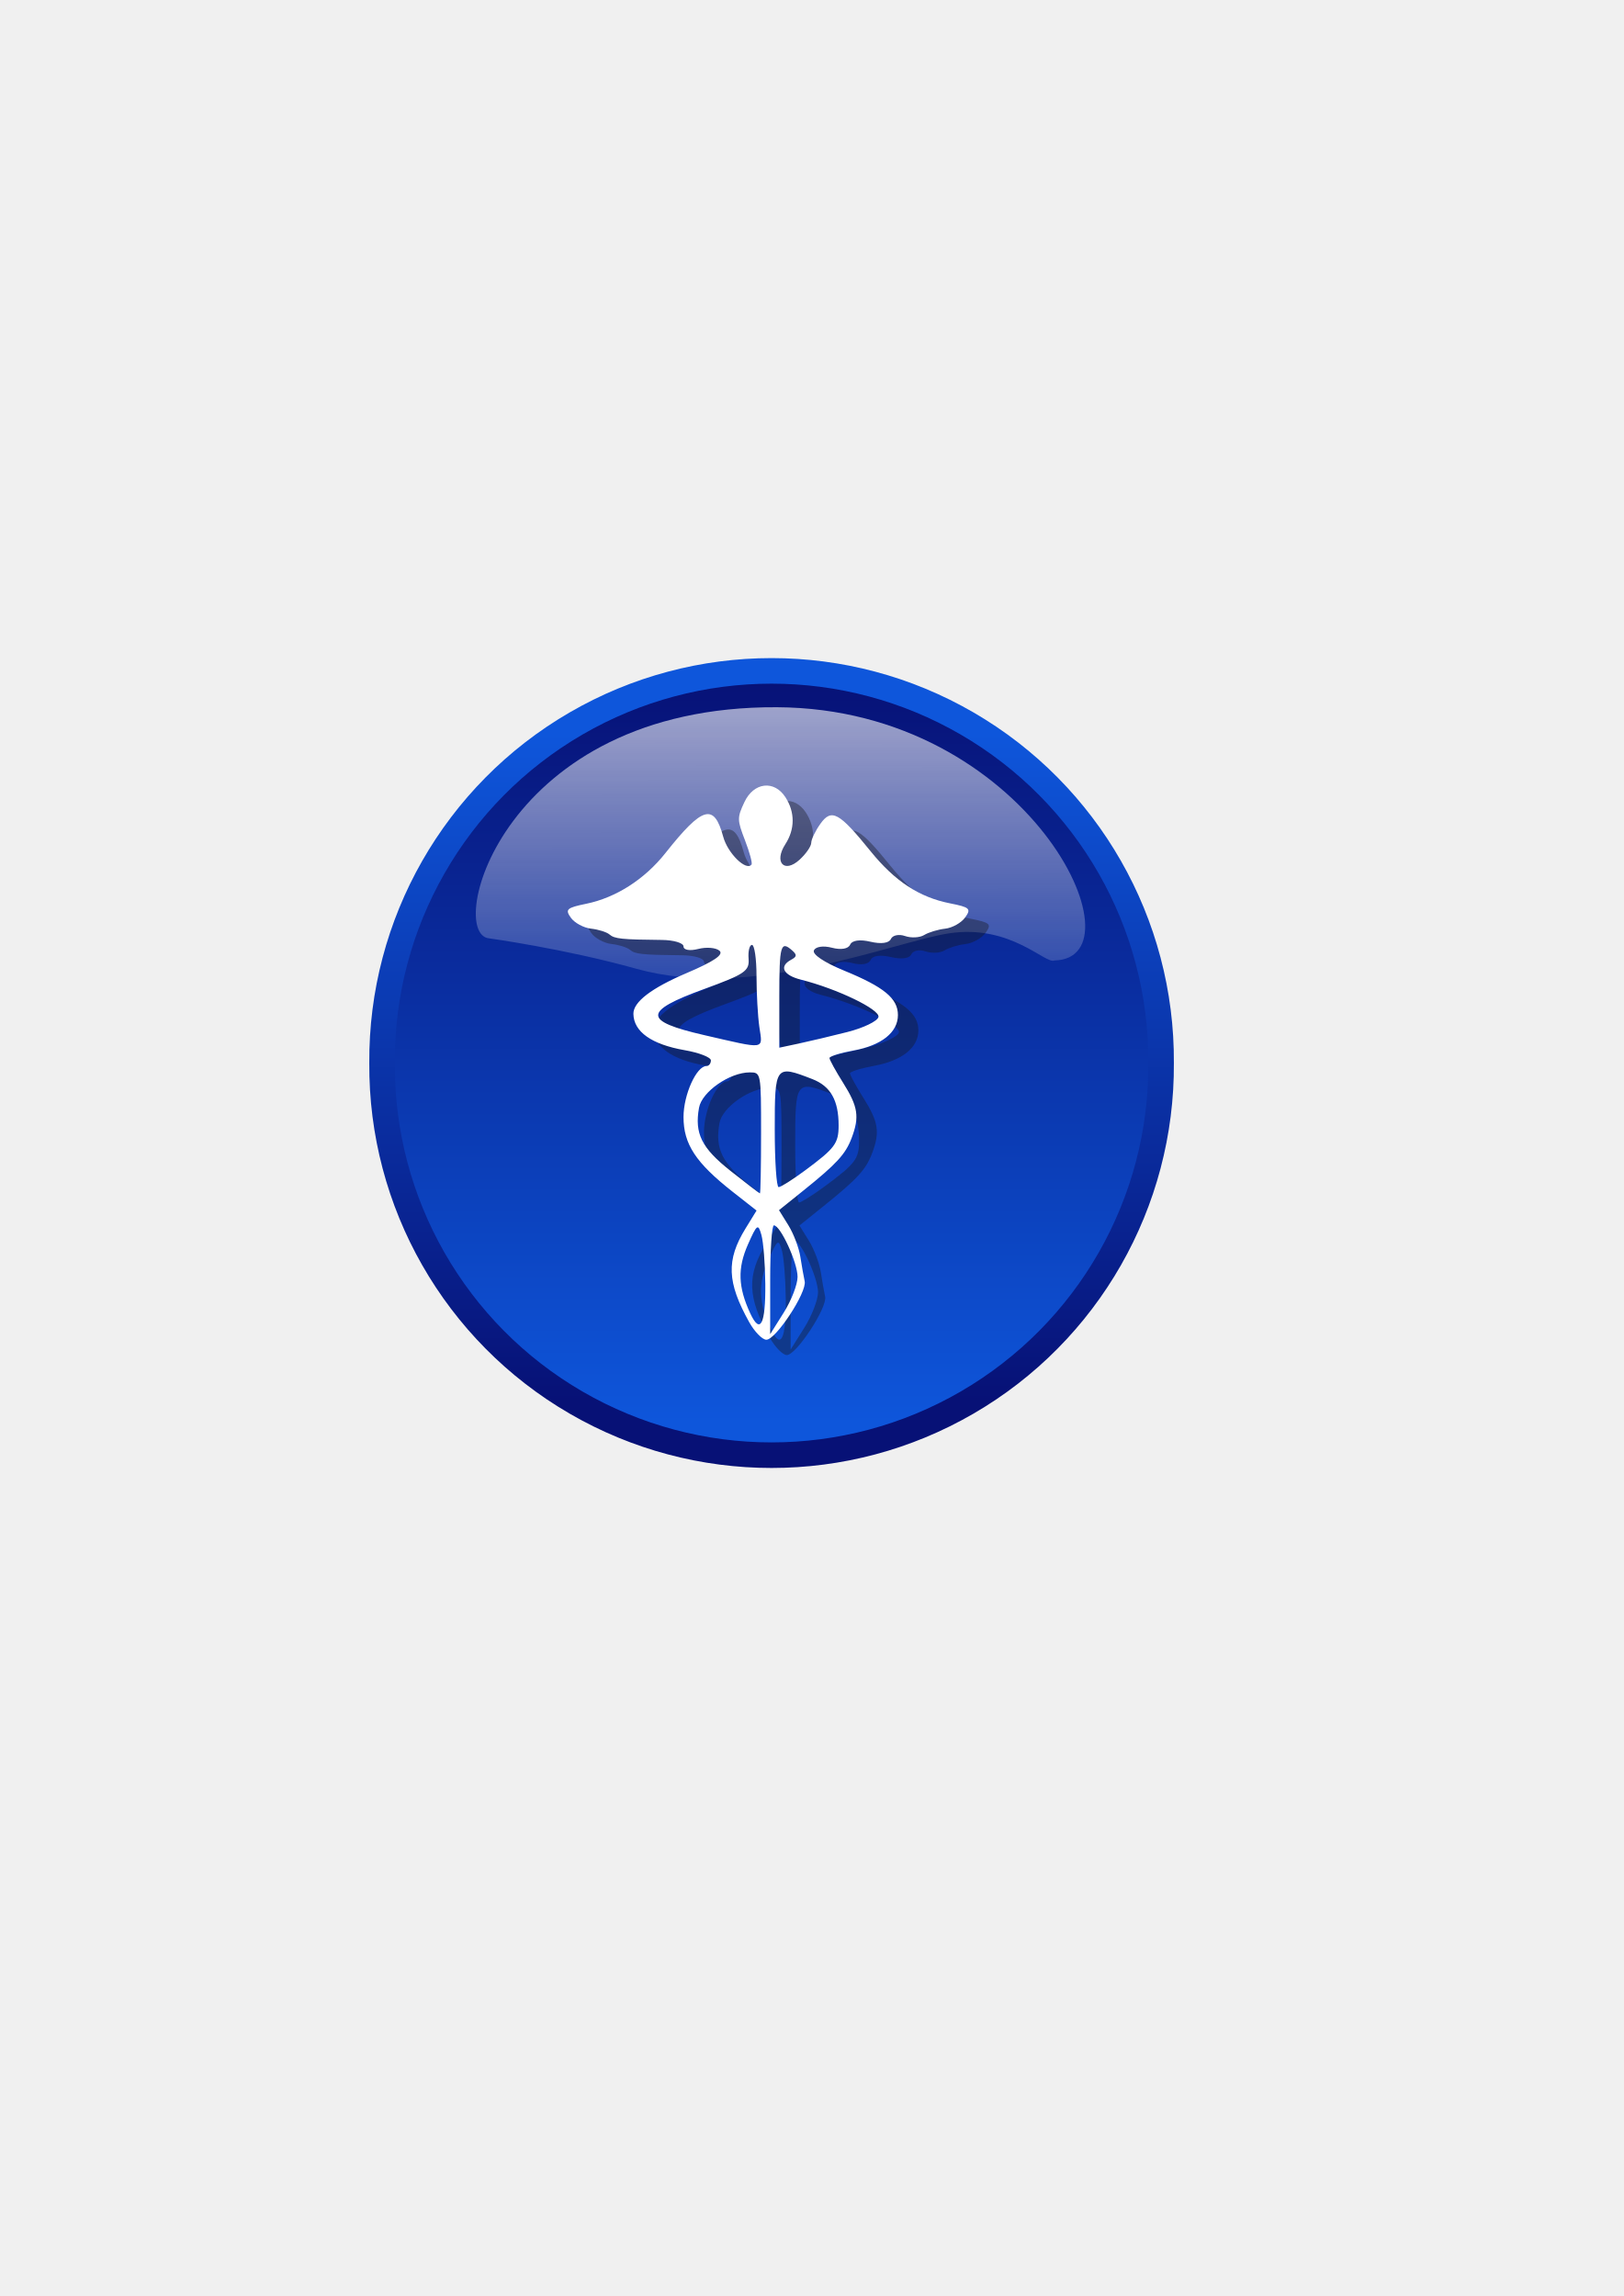
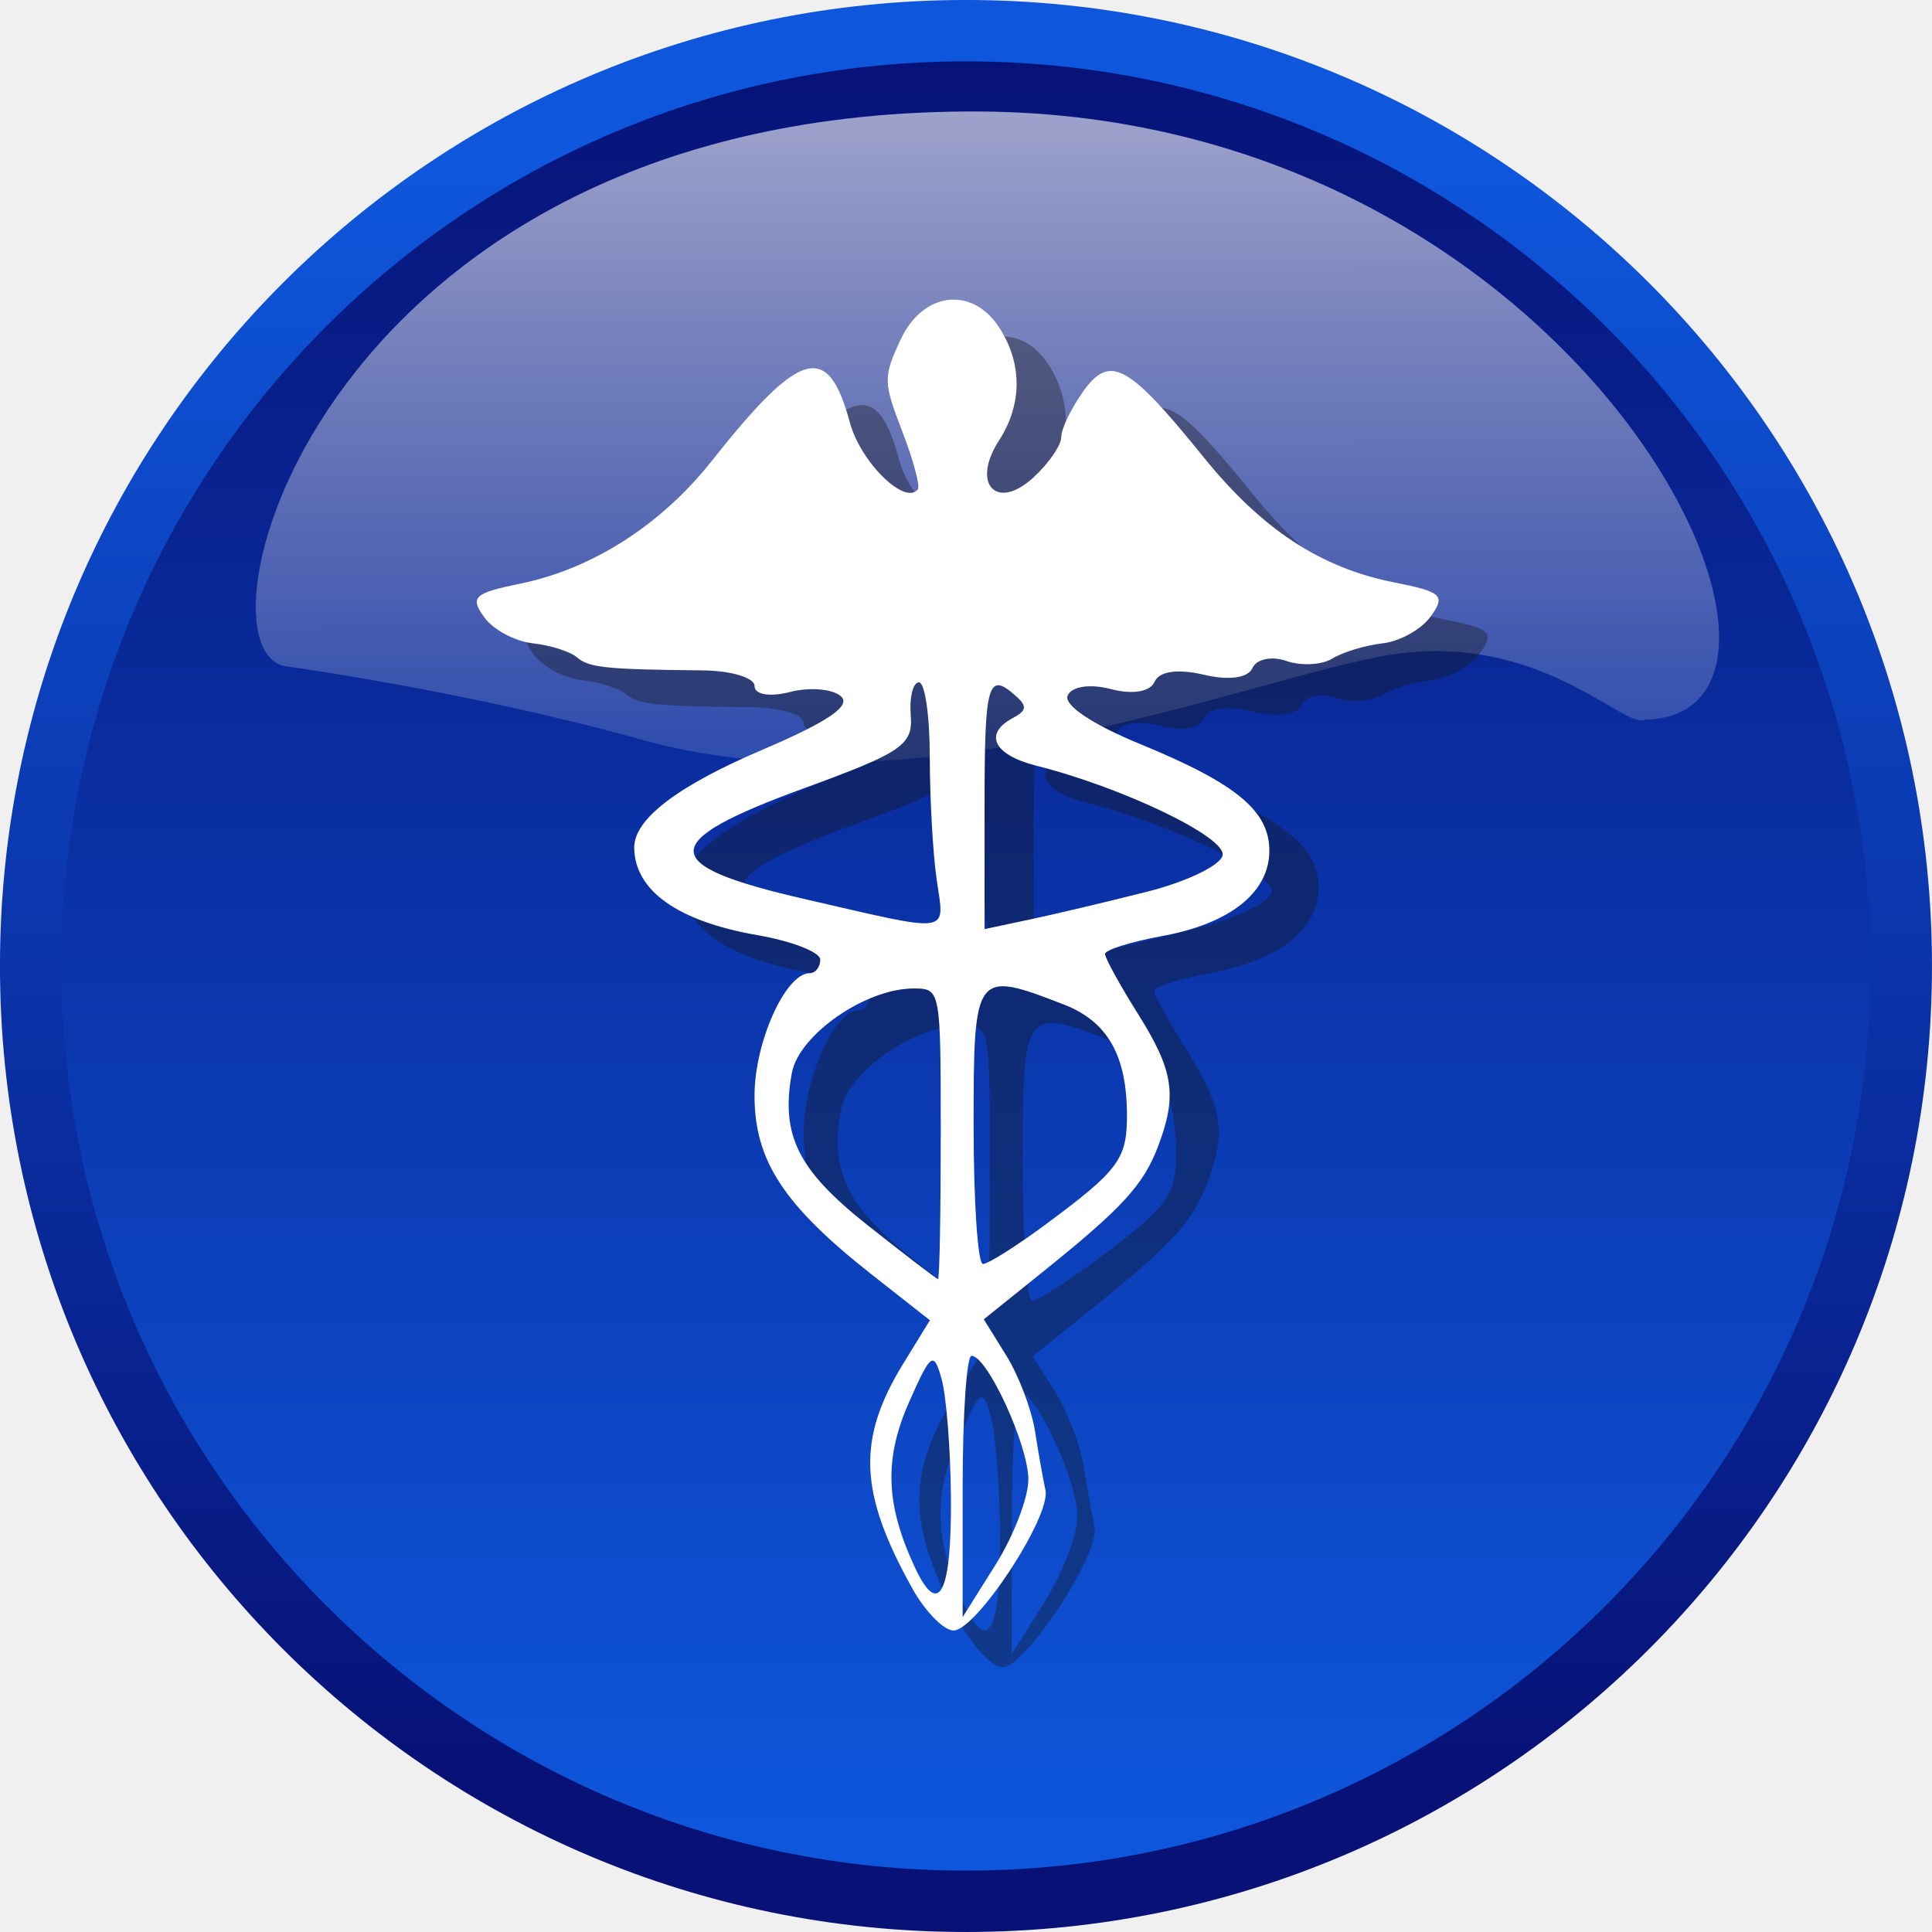
- <svg xmlns="http://www.w3.org/2000/svg" xmlns:xlink="http://www.w3.org/1999/xlink" width="210mm" height="297mm" id="svg1">
+ <svg xmlns="http://www.w3.org/2000/svg" xmlns:xlink="http://www.w3.org/1999/xlink" width="393.307" height="393.307" id="svg1" version="1.1">
  <defs id="defs3">
    <linearGradient id="linearGradient1891">
      <stop style="stop-color:#d5bb00;stop-opacity:1;" offset="0" id="stop1892" />
      <stop style="stop-color:#d59c00;stop-opacity:1;" offset="1" id="stop1893" />
    </linearGradient>
    <linearGradient gradientTransform="matrix(1.5539,0,0,0.643542,-1032.482,-655.0804)" gradientUnits="userSpaceOnUse" id="linearGradient1078" x1="213.828" x2="214.592" xlink:href="#linearGradient1702" y1="183.484" y2="463.473" />
    <linearGradient gradientUnits="userSpaceOnUse" id="linearGradient1077" x1="522.942" x2="522.942" xlink:href="#linearGradient1697" y1="469.499" y2="505.084" />
    <linearGradient gradientUnits="userSpaceOnUse" id="linearGradient1076" x1="520.572" x2="520.572" xlink:href="#linearGradient1697" y1="506.287" y2="466.279" />
    <radialGradient cx="522.895" cy="481.866" fx="522.899" fy="473.033" gradientUnits="userSpaceOnUse" id="radialGradient1706" r="15.301" xlink:href="#linearGradient1702" />
    <linearGradient id="linearGradient1697">
      <stop id="stop1698" offset="0" style="stop-color:#0e56db;stop-opacity:1;" />
      <stop id="stop1699" offset="1" style="stop-color:#071176;stop-opacity:1;" />
    </linearGradient>
    <linearGradient id="linearGradient1702">
      <stop id="stop1703" offset="0" style="stop-color:#ffffff;stop-opacity:0.691;" />
      <stop id="stop1704" offset="1" style="stop-color:#ffffff;stop-opacity:0;" />
    </linearGradient>
  </defs>
-   <g id="layer1" />
-   <g id="g1888" transform="translate(1075.371,877.763)">
-     <path d="M 544.066 487.062 A 20.784 20.784 0 1 1  502.499,487.062 A 20.784 20.784 0 1 1  544.066 487.062 z" id="path1070" style="fill:url(#linearGradient1076);fill-opacity:1;fill-rule:nonzero;stroke:url(#linearGradient1077);stroke-width:1.364;stroke-linecap:round;stroke-linejoin:round;stroke-miterlimit:4;stroke-dashoffset:0;stroke-opacity:1" transform="matrix(9.161179,0,0,9.161179,-5492.090,-4820.105)" />
-     <path d="M -559.891,-408.194 C -515.524,-409.161 -572.291,-531.347 -695.572,-531.997 C -830.133,-532.684 -857.668,-421.036 -836.291,-419 C -836.291,-419 -799.427,-413.937 -764.352,-404.144 C -707.879,-388.213 -638.802,-417.213 -611.583,-421.427 C -581.24,-426.125 -564.209,-406.035 -559.891,-408.194 z " id="path1713" style="opacity:0.9;fill:url(#linearGradient1078);fill-opacity:1;fill-rule:evenodd;stroke:none;stroke-width:0.25pt;stroke-linecap:butt;stroke-linejoin:miter;stroke-opacity:1" />
+   <g id="layer1" transform="translate(-180.5129,-323.0689)" />
+   <g id="g1888" transform="translate(894.8581,554.6941)">
+     <path d="m 544.066,487.062 c 0,11.479 -9.305,20.784 -20.784,20.784 -11.479,0 -20.784,-9.305 -20.784,-20.784 0,-11.479 9.305,-20.784 20.784,-20.784 11.479,0 20.784,9.305 20.784,20.784 z" id="path1070" style="fill:url(#linearGradient1076);fill-opacity:1;fill-rule:nonzero;stroke:url(#linearGradient1077);stroke-width:1.364;stroke-linecap:round;stroke-linejoin:round;stroke-miterlimit:4;stroke-opacity:1;stroke-dashoffset:0" transform="matrix(9.161179,0,0,9.161179,-5492.09,-4820.105)" />
+     <path d="m -559.891,-408.194 c 44.367,-0.967 -12.4,-123.153 -135.681,-123.803 -134.562,-0.687 -162.096,110.961 -140.719,112.997 0,0 36.864,5.063 71.94,14.856 56.473,15.931 125.549,-13.069 152.769,-17.284 30.343,-4.698 47.373,15.392 51.692,13.233 z" id="path1713" style="opacity:0.9;fill:url(#linearGradient1078);fill-opacity:1;fill-rule:evenodd;stroke:none" />
  </g>
-   <path d="M 376.234,653.928 C 365.355,634.398 364.928,623.559 374.428,608.109 L 379.819,599.342 L 368.1,590.13 C 350.094,575.976 344.117,566.875 344.117,553.613 C 344.117,542.706 350.438,528.68 355.354,528.68 C 356.532,528.68 357.497,527.439 357.497,525.923 C 357.497,524.407 351.727,522.162 344.675,520.934 C 328.523,518.122 319.763,511.92 319.623,503.195 C 319.529,497.374 328.367,490.598 345.673,483.221 C 359.011,477.536 363.876,474.23 361.714,472.32 C 360.008,470.812 355.35,470.412 351.364,471.432 C 347.194,472.498 344.117,471.982 344.117,470.214 C 344.117,468.525 339.351,467.097 333.525,467.041 C 313.817,466.85 310.397,466.493 307.934,464.365 C 306.582,463.197 302.523,461.918 298.915,461.521 C 295.307,461.124 290.869,458.723 289.052,456.184 C 286.135,452.108 287.009,451.311 296.537,449.359 C 311.091,446.376 325.112,437.396 335.305,424.529 C 353.473,401.592 359.052,400.022 363.526,416.587 C 365.707,424.658 374.75,433.541 377.367,430.181 C 377.87,429.534 376.439,424.22 374.185,418.373 C 370.311,408.319 370.294,407.303 373.878,399.658 C 378.435,389.94 388.426,388.752 393.944,397.273 C 398.658,404.551 398.641,412.901 393.897,420.226 C 388.171,429.068 393.342,434.688 400.865,427.8 C 403.994,424.935 406.555,421.221 406.555,419.547 C 406.555,417.873 408.584,413.666 411.065,410.199 C 416.484,402.627 420.201,404.669 435.543,423.648 C 447.4,438.316 459.342,446.166 474.306,449.129 C 484.081,451.065 484.846,451.773 481.781,456.055 C 479.904,458.678 475.506,461.144 472.007,461.533 C 468.509,461.923 463.889,463.32 461.74,464.637 C 459.591,465.954 455.387,466.174 452.399,465.126 C 449.411,464.078 446.3,464.727 445.486,466.568 C 444.584,468.606 440.696,469.134 435.543,467.917 C 430.293,466.678 426.505,467.222 425.564,469.351 C 424.652,471.411 421.099,472.01 416.671,470.849 C 412.437,469.739 408.685,470.295 407.863,472.154 C 407.002,474.101 412.902,478.049 422.659,482.054 C 442.183,490.069 448.923,495.637 448.923,503.752 C 448.923,512.228 440.966,518.579 427.181,521.105 C 420.742,522.285 415.474,523.937 415.474,524.775 C 415.474,525.613 418.484,531.09 422.164,536.946 C 429.45,548.542 430.212,553.555 426.27,563.94 C 423.275,571.829 418.991,576.486 402.647,589.622 L 390.792,599.149 L 395.389,606.556 C 397.918,610.629 400.544,617.56 401.227,621.957 C 401.909,626.354 402.862,631.735 403.345,633.916 C 404.531,639.274 389.12,662.713 384.554,662.497 C 382.55,662.402 378.806,658.546 376.234,653.928 z M 399.865,631.751 C 399.865,624.796 391.492,606.581 388.296,606.581 C 387.3,606.581 386.485,618.549 386.485,633.176 L 386.485,659.77 L 393.175,649.123 C 396.854,643.268 399.865,635.45 399.865,631.751 z M 384.099,635.22 C 384.013,625.467 383.153,614.683 382.19,611.255 C 380.587,605.557 380.023,605.958 375.608,615.929 C 370.467,627.54 370.765,636.705 376.7,649.526 C 381.628,660.17 384.274,655.053 384.099,635.22 z M 382.026,561.398 C 382.026,531.964 381.994,531.796 376.496,531.796 C 366.692,531.796 353.101,541.258 351.7,549.059 C 349.431,561.696 352.95,568.758 367.107,579.971 C 374.699,585.984 381.162,590.926 381.468,590.953 C 381.775,590.979 382.026,577.68 382.026,561.398 z M 403.435,579.795 C 418.201,568.859 419.934,566.539 419.934,557.696 C 419.934,545.452 416.002,538.526 407.086,535.066 C 388.938,528.023 388.715,528.323 388.715,559.84 C 388.715,575.265 389.569,587.885 390.613,587.885 C 391.657,587.885 397.427,584.244 403.435,579.795 z M 381.189,509.594 C 380.423,504.239 379.796,493.021 379.796,484.666 C 379.796,476.311 378.804,469.476 377.592,469.476 C 376.38,469.476 375.627,472.5 375.92,476.196 C 376.396,482.224 374.15,483.757 354.152,491.055 C 324.252,501.966 324.252,506.679 354.152,513.552 C 384.83,520.605 382.808,520.901 381.189,509.594 z M 424.211,512.055 C 432.082,510.059 438.919,506.759 439.403,504.721 C 440.272,501.065 419.185,490.897 401.537,486.463 C 392.806,484.269 390.672,479.97 396.707,476.734 C 399.551,475.209 399.659,474.327 397.264,472.206 C 391.615,467.201 390.945,469.573 390.945,494.595 L 390.945,519.714 L 400.422,517.699 C 405.635,516.59 416.339,514.051 424.211,512.055 z " id="path1912" style="opacity:0.378;fill:#161618;fill-opacity:1;fill-rule:nonzero" />
-   <path d="M 366.234,646.428 C 355.355,626.898 354.928,616.059 364.428,600.609 L 369.819,591.842 L 358.1,582.63 C 340.094,568.476 334.117,559.375 334.117,546.113 C 334.117,535.206 340.438,521.18 345.354,521.18 C 346.532,521.18 347.497,519.939 347.497,518.423 C 347.497,516.907 341.727,514.662 334.675,513.434 C 318.523,510.622 309.763,504.42 309.623,495.695 C 309.529,489.874 318.367,483.098 335.673,475.721 C 349.011,470.036 353.876,466.73 351.714,464.82 C 350.008,463.312 345.35,462.912 341.364,463.932 C 337.194,464.998 334.117,464.482 334.117,462.714 C 334.117,461.025 329.351,459.597 323.525,459.541 C 303.817,459.35 300.397,458.993 297.934,456.865 C 296.582,455.697 292.523,454.418 288.915,454.021 C 285.307,453.624 280.869,451.223 279.052,448.684 C 276.135,444.608 277.009,443.811 286.537,441.859 C 301.091,438.876 315.112,429.896 325.305,417.029 C 343.473,394.092 349.052,392.522 353.526,409.087 C 355.707,417.158 364.75,426.041 367.367,422.681 C 367.87,422.034 366.439,416.72 364.185,410.873 C 360.311,400.819 360.294,399.803 363.878,392.158 C 368.435,382.44 378.426,381.252 383.944,389.773 C 388.658,397.051 388.641,405.401 383.897,412.726 C 378.171,421.568 383.342,427.188 390.865,420.3 C 393.994,417.435 396.555,413.721 396.555,412.047 C 396.555,410.373 398.584,406.166 401.065,402.699 C 406.484,395.127 410.201,397.169 425.543,416.148 C 437.4,430.816 449.342,438.666 464.306,441.629 C 474.081,443.565 474.846,444.273 471.781,448.555 C 469.904,451.178 465.506,453.644 462.007,454.033 C 458.509,454.423 453.889,455.82 451.74,457.137 C 449.591,458.454 445.387,458.674 442.399,457.626 C 439.411,456.578 436.3,457.227 435.486,459.068 C 434.584,461.106 430.696,461.634 425.543,460.417 C 420.293,459.178 416.505,459.722 415.564,461.851 C 414.652,463.911 411.099,464.51 406.671,463.349 C 402.437,462.239 398.685,462.795 397.863,464.654 C 397.002,466.601 402.902,470.549 412.659,474.554 C 432.183,482.569 438.923,488.137 438.923,496.252 C 438.923,504.728 430.966,511.079 417.181,513.605 C 410.742,514.785 405.474,516.437 405.474,517.275 C 405.474,518.113 408.484,523.59 412.164,529.446 C 419.45,541.042 420.212,546.055 416.27,556.44 C 413.275,564.329 408.991,568.986 392.647,582.122 L 380.792,591.649 L 385.389,599.056 C 387.918,603.129 390.544,610.06 391.227,614.457 C 391.909,618.854 392.862,624.235 393.345,626.416 C 394.531,631.774 379.12,655.213 374.554,654.997 C 372.55,654.902 368.806,651.046 366.234,646.428 z M 389.865,624.251 C 389.865,617.296 381.492,599.081 378.296,599.081 C 377.3,599.081 376.485,611.049 376.485,625.676 L 376.485,652.27 L 383.175,641.623 C 386.854,635.768 389.865,627.95 389.865,624.251 z M 374.099,627.72 C 374.013,617.967 373.153,607.183 372.19,603.755 C 370.587,598.057 370.023,598.458 365.608,608.429 C 360.467,620.04 360.765,629.205 366.7,642.026 C 371.628,652.67 374.274,647.553 374.099,627.72 z M 372.026,553.898 C 372.026,524.464 371.994,524.296 366.496,524.296 C 356.692,524.296 343.101,533.758 341.7,541.559 C 339.431,554.196 342.95,561.258 357.107,572.471 C 364.699,578.484 371.162,583.426 371.468,583.453 C 371.775,583.479 372.026,570.18 372.026,553.898 z M 393.435,572.295 C 408.201,561.359 409.934,559.039 409.934,550.196 C 409.934,537.952 406.002,531.026 397.086,527.566 C 378.938,520.523 378.715,520.823 378.715,552.34 C 378.715,567.765 379.569,580.385 380.613,580.385 C 381.657,580.385 387.427,576.744 393.435,572.295 z M 371.189,502.094 C 370.423,496.739 369.796,485.521 369.796,477.166 C 369.796,468.811 368.804,461.976 367.592,461.976 C 366.38,461.976 365.627,465 365.92,468.696 C 366.396,474.724 364.15,476.257 344.152,483.555 C 314.252,494.466 314.252,499.179 344.152,506.052 C 374.83,513.105 372.808,513.401 371.189,502.094 z M 414.211,504.555 C 422.082,502.559 428.919,499.259 429.403,497.221 C 430.272,493.565 409.185,483.397 391.537,478.963 C 382.806,476.769 380.672,472.47 386.707,469.234 C 389.551,467.709 389.659,466.827 387.264,464.706 C 381.615,459.701 380.945,462.073 380.945,487.095 L 380.945,512.214 L 390.422,510.199 C 395.635,509.09 406.339,506.551 414.211,504.555 z " id="path1103" style="fill:#ffffff;fill-opacity:1;fill-rule:nonzero;" />
+   <path d="m 195.721,330.859 c -10.879,-19.53 -11.306,-30.369 -1.806,-45.819 l 5.391,-8.768 -11.719,-9.212 c -18.006,-14.154 -23.983,-23.255 -23.983,-36.517 0,-10.907 6.321,-24.933 11.236,-24.933 1.179,0 2.143,-1.241 2.143,-2.757 0,-1.516 -5.77,-3.762 -12.822,-4.989 -16.152,-2.812 -24.911,-9.014 -25.052,-17.738 -0.094,-5.821 8.744,-12.598 26.051,-19.974 13.337,-5.685 18.202,-8.991 16.041,-10.901 -1.706,-1.508 -6.364,-1.908 -10.35,-0.888 -4.171,1.067 -7.247,0.55 -7.247,-1.218 0,-1.689 -4.766,-3.117 -10.592,-3.173 -19.708,-0.191 -23.128,-0.548 -25.592,-2.676 -1.352,-1.168 -5.41,-2.447 -9.018,-2.844 -3.608,-0.397 -8.046,-2.798 -9.863,-5.337 -2.917,-4.077 -2.044,-4.874 7.484,-6.826 14.554,-2.982 28.576,-11.962 38.768,-24.83 18.168,-22.937 23.747,-24.507 28.222,-7.942 2.18,8.072 11.224,16.954 13.84,13.594 0.504,-0.647 -0.928,-5.96 -3.181,-11.808 -3.875,-10.054 -3.891,-11.07 -0.307,-18.715 4.557,-9.718 14.548,-10.906 20.066,-2.385 4.714,7.278 4.696,15.628 -0.048,22.953 -5.726,8.841 -0.554,14.462 6.968,7.574 3.129,-2.865 5.689,-6.579 5.689,-8.253 0,-1.674 2.03,-5.881 4.511,-9.348 5.419,-7.572 9.135,-5.531 24.478,13.449 11.857,14.667 23.799,22.517 38.762,25.481 9.776,1.936 10.54,2.644 7.476,6.926 -1.877,2.623 -6.275,5.088 -9.774,5.478 -3.498,0.39 -8.119,1.786 -10.268,3.103 -2.149,1.317 -6.352,1.537 -9.34,0.489 -2.988,-1.048 -6.099,-0.399 -6.914,1.442 -0.902,2.038 -4.789,2.566 -9.942,1.35 -5.25,-1.239 -9.038,-0.695 -9.98,1.434 -0.911,2.06 -4.465,2.659 -8.893,1.498 -4.234,-1.11 -7.985,-0.554 -8.808,1.305 -0.861,1.947 5.039,5.895 14.796,9.9 19.523,8.015 26.263,13.583 26.263,21.698 0,8.476 -7.957,14.827 -21.742,17.353 -6.439,1.18 -11.707,2.832 -11.707,3.67 0,0.838 3.01,6.315 6.69,12.171 7.286,11.596 8.048,16.609 4.106,26.994 -2.995,7.889 -7.278,12.546 -23.623,25.681 l -11.855,9.527 4.597,7.407 c 2.528,4.074 5.155,11.004 5.837,15.401 0.682,4.397 1.635,9.779 2.118,11.959 1.186,5.358 -14.225,28.797 -18.792,28.581 -2.004,-0.095 -5.748,-3.951 -8.32,-8.569 z m 23.631,-22.177 c 0,-6.954 -8.372,-25.17 -11.569,-25.17 -0.996,0 -1.811,11.968 -1.811,26.595 l 0,26.595 6.69,-10.647 c 3.679,-5.856 6.69,-13.674 6.69,-17.373 z m -15.766,3.47 c -0.086,-9.753 -0.945,-20.538 -1.909,-23.965 -1.602,-5.698 -2.166,-5.297 -6.582,4.674 -5.141,11.611 -4.843,20.776 1.092,33.597 4.928,10.644 7.574,5.527 7.399,-14.305 z m -2.073,-73.822 c 0,-29.434 -0.032,-29.602 -5.53,-29.602 -9.804,0 -23.394,9.462 -24.796,17.263 -2.27,12.637 1.25,19.698 15.407,30.912 7.592,6.014 14.055,10.955 14.361,10.982 0.307,0.026 0.558,-13.273 0.558,-29.554 z m 21.409,18.396 c 14.766,-10.935 16.499,-13.256 16.499,-22.099 0,-12.244 -3.932,-19.17 -12.848,-22.63 -18.148,-7.043 -18.37,-6.743 -18.37,24.775 0,15.424 0.854,28.044 1.898,28.044 1.044,0 6.814,-3.641 12.822,-8.09 z m -22.246,-70.2 c -0.767,-5.356 -1.394,-16.573 -1.394,-24.928 0,-8.355 -0.992,-15.191 -2.204,-15.191 -1.212,0 -1.965,3.024 -1.672,6.721 0.476,6.028 -1.77,7.561 -21.768,14.858 -29.9,10.911 -29.9,15.624 0,22.498 30.678,7.053 28.656,7.349 27.038,-3.958 z m 43.021,2.46 c 7.871,-1.996 14.708,-5.296 15.192,-7.334 0.869,-3.657 -20.218,-13.824 -37.866,-18.258 -8.731,-2.194 -10.866,-6.493 -4.83,-9.729 2.844,-1.525 2.952,-2.407 0.558,-4.529 -5.65,-5.004 -6.319,-2.632 -6.319,22.389 l 0,25.119 9.477,-2.015 c 5.212,-1.108 15.917,-3.648 23.789,-5.644 z" id="path1912" style="opacity:0.378;fill:#161618;fill-opacity:1;fill-rule:nonzero" />
+   <path d="m 185.721,323.359 c -10.879,-19.53 -11.306,-30.369 -1.806,-45.819 l 5.391,-8.768 -11.719,-9.212 c -18.006,-14.154 -23.983,-23.255 -23.983,-36.517 0,-10.907 6.321,-24.933 11.236,-24.933 1.179,0 2.143,-1.241 2.143,-2.757 0,-1.516 -5.77,-3.762 -12.822,-4.989 -16.152,-2.812 -24.911,-9.014 -25.052,-17.738 -0.094,-5.821 8.744,-12.598 26.051,-19.974 13.337,-5.685 18.202,-8.991 16.041,-10.901 -1.706,-1.508 -6.364,-1.908 -10.35,-0.888 -4.171,1.067 -7.247,0.55 -7.247,-1.218 0,-1.689 -4.766,-3.117 -10.592,-3.173 -19.708,-0.191 -23.128,-0.548 -25.592,-2.676 -1.352,-1.168 -5.41,-2.447 -9.018,-2.844 -3.608,-0.397 -8.046,-2.798 -9.863,-5.337 -2.917,-4.077 -2.044,-4.874 7.484,-6.826 14.554,-2.982 28.576,-11.962 38.768,-24.83 18.168,-22.937 23.747,-24.507 28.222,-7.942 2.18,8.072 11.224,16.954 13.84,13.594 0.504,-0.647 -0.928,-5.96 -3.181,-11.808 -3.875,-10.054 -3.891,-11.07 -0.307,-18.715 4.557,-9.718 14.548,-10.906 20.066,-2.385 4.714,7.278 4.696,15.628 -0.048,22.953 -5.726,8.841 -0.554,14.462 6.968,7.574 3.129,-2.865 5.689,-6.579 5.689,-8.253 0,-1.674 2.03,-5.881 4.511,-9.348 5.419,-7.572 9.135,-5.531 24.478,13.449 11.857,14.667 23.799,22.517 38.762,25.481 9.776,1.936 10.54,2.644 7.476,6.926 -1.877,2.623 -6.275,5.088 -9.774,5.478 -3.498,0.39 -8.119,1.786 -10.268,3.103 -2.149,1.317 -6.352,1.537 -9.34,0.489 -2.988,-1.048 -6.099,-0.399 -6.914,1.442 -0.902,2.038 -4.789,2.566 -9.942,1.35 -5.25,-1.239 -9.038,-0.695 -9.98,1.434 -0.911,2.06 -4.465,2.659 -8.893,1.498 -4.234,-1.11 -7.985,-0.554 -8.808,1.305 -0.861,1.947 5.039,5.895 14.796,9.9 19.523,8.015 26.263,13.583 26.263,21.698 0,8.476 -7.957,14.827 -21.742,17.353 -6.439,1.18 -11.707,2.832 -11.707,3.67 0,0.838 3.01,6.315 6.69,12.171 7.286,11.596 8.048,16.609 4.106,26.994 -2.995,7.889 -7.278,12.546 -23.623,25.681 l -11.855,9.527 4.597,7.407 c 2.528,4.074 5.155,11.004 5.837,15.401 0.682,4.397 1.635,9.779 2.118,11.959 1.186,5.358 -14.225,28.797 -18.792,28.581 -2.004,-0.095 -5.748,-3.951 -8.32,-8.569 z m 23.631,-22.177 c 0,-6.954 -8.372,-25.17 -11.569,-25.17 -0.996,0 -1.811,11.968 -1.811,26.595 l 0,26.595 6.69,-10.647 c 3.679,-5.856 6.69,-13.674 6.69,-17.373 z m -15.766,3.47 c -0.086,-9.753 -0.945,-20.538 -1.909,-23.965 -1.602,-5.698 -2.166,-5.297 -6.582,4.674 -5.141,11.611 -4.843,20.776 1.092,33.597 4.928,10.644 7.574,5.527 7.399,-14.305 z m -2.073,-73.822 c 0,-29.434 -0.032,-29.602 -5.53,-29.602 -9.804,0 -23.394,9.462 -24.796,17.263 -2.27,12.637 1.25,19.698 15.407,30.912 7.592,6.014 14.055,10.955 14.361,10.982 0.307,0.026 0.558,-13.273 0.558,-29.554 z m 21.409,18.396 c 14.766,-10.935 16.499,-13.256 16.499,-22.099 0,-12.244 -3.932,-19.17 -12.848,-22.63 -18.148,-7.043 -18.37,-6.743 -18.37,24.775 0,15.424 0.854,28.044 1.898,28.044 1.044,0 6.814,-3.641 12.822,-8.09 z m -22.246,-70.2 c -0.767,-5.356 -1.394,-16.573 -1.394,-24.928 0,-8.355 -0.992,-15.191 -2.204,-15.191 -1.212,0 -1.965,3.024 -1.672,6.721 0.476,6.028 -1.77,7.561 -21.768,14.858 -29.9,10.911 -29.9,15.624 0,22.498 30.678,7.053 28.656,7.349 27.038,-3.958 z m 43.021,2.46 c 7.871,-1.996 14.708,-5.296 15.192,-7.334 0.869,-3.657 -20.218,-13.824 -37.866,-18.258 -8.731,-2.194 -10.866,-6.493 -4.83,-9.729 2.844,-1.525 2.952,-2.407 0.558,-4.529 -5.65,-5.004 -6.319,-2.632 -6.319,22.389 l 0,25.119 9.477,-2.015 c 5.212,-1.108 15.917,-3.648 23.789,-5.644 z" id="path1103" style="fill:#ffffff;fill-opacity:1;fill-rule:nonzero" />
</svg>
